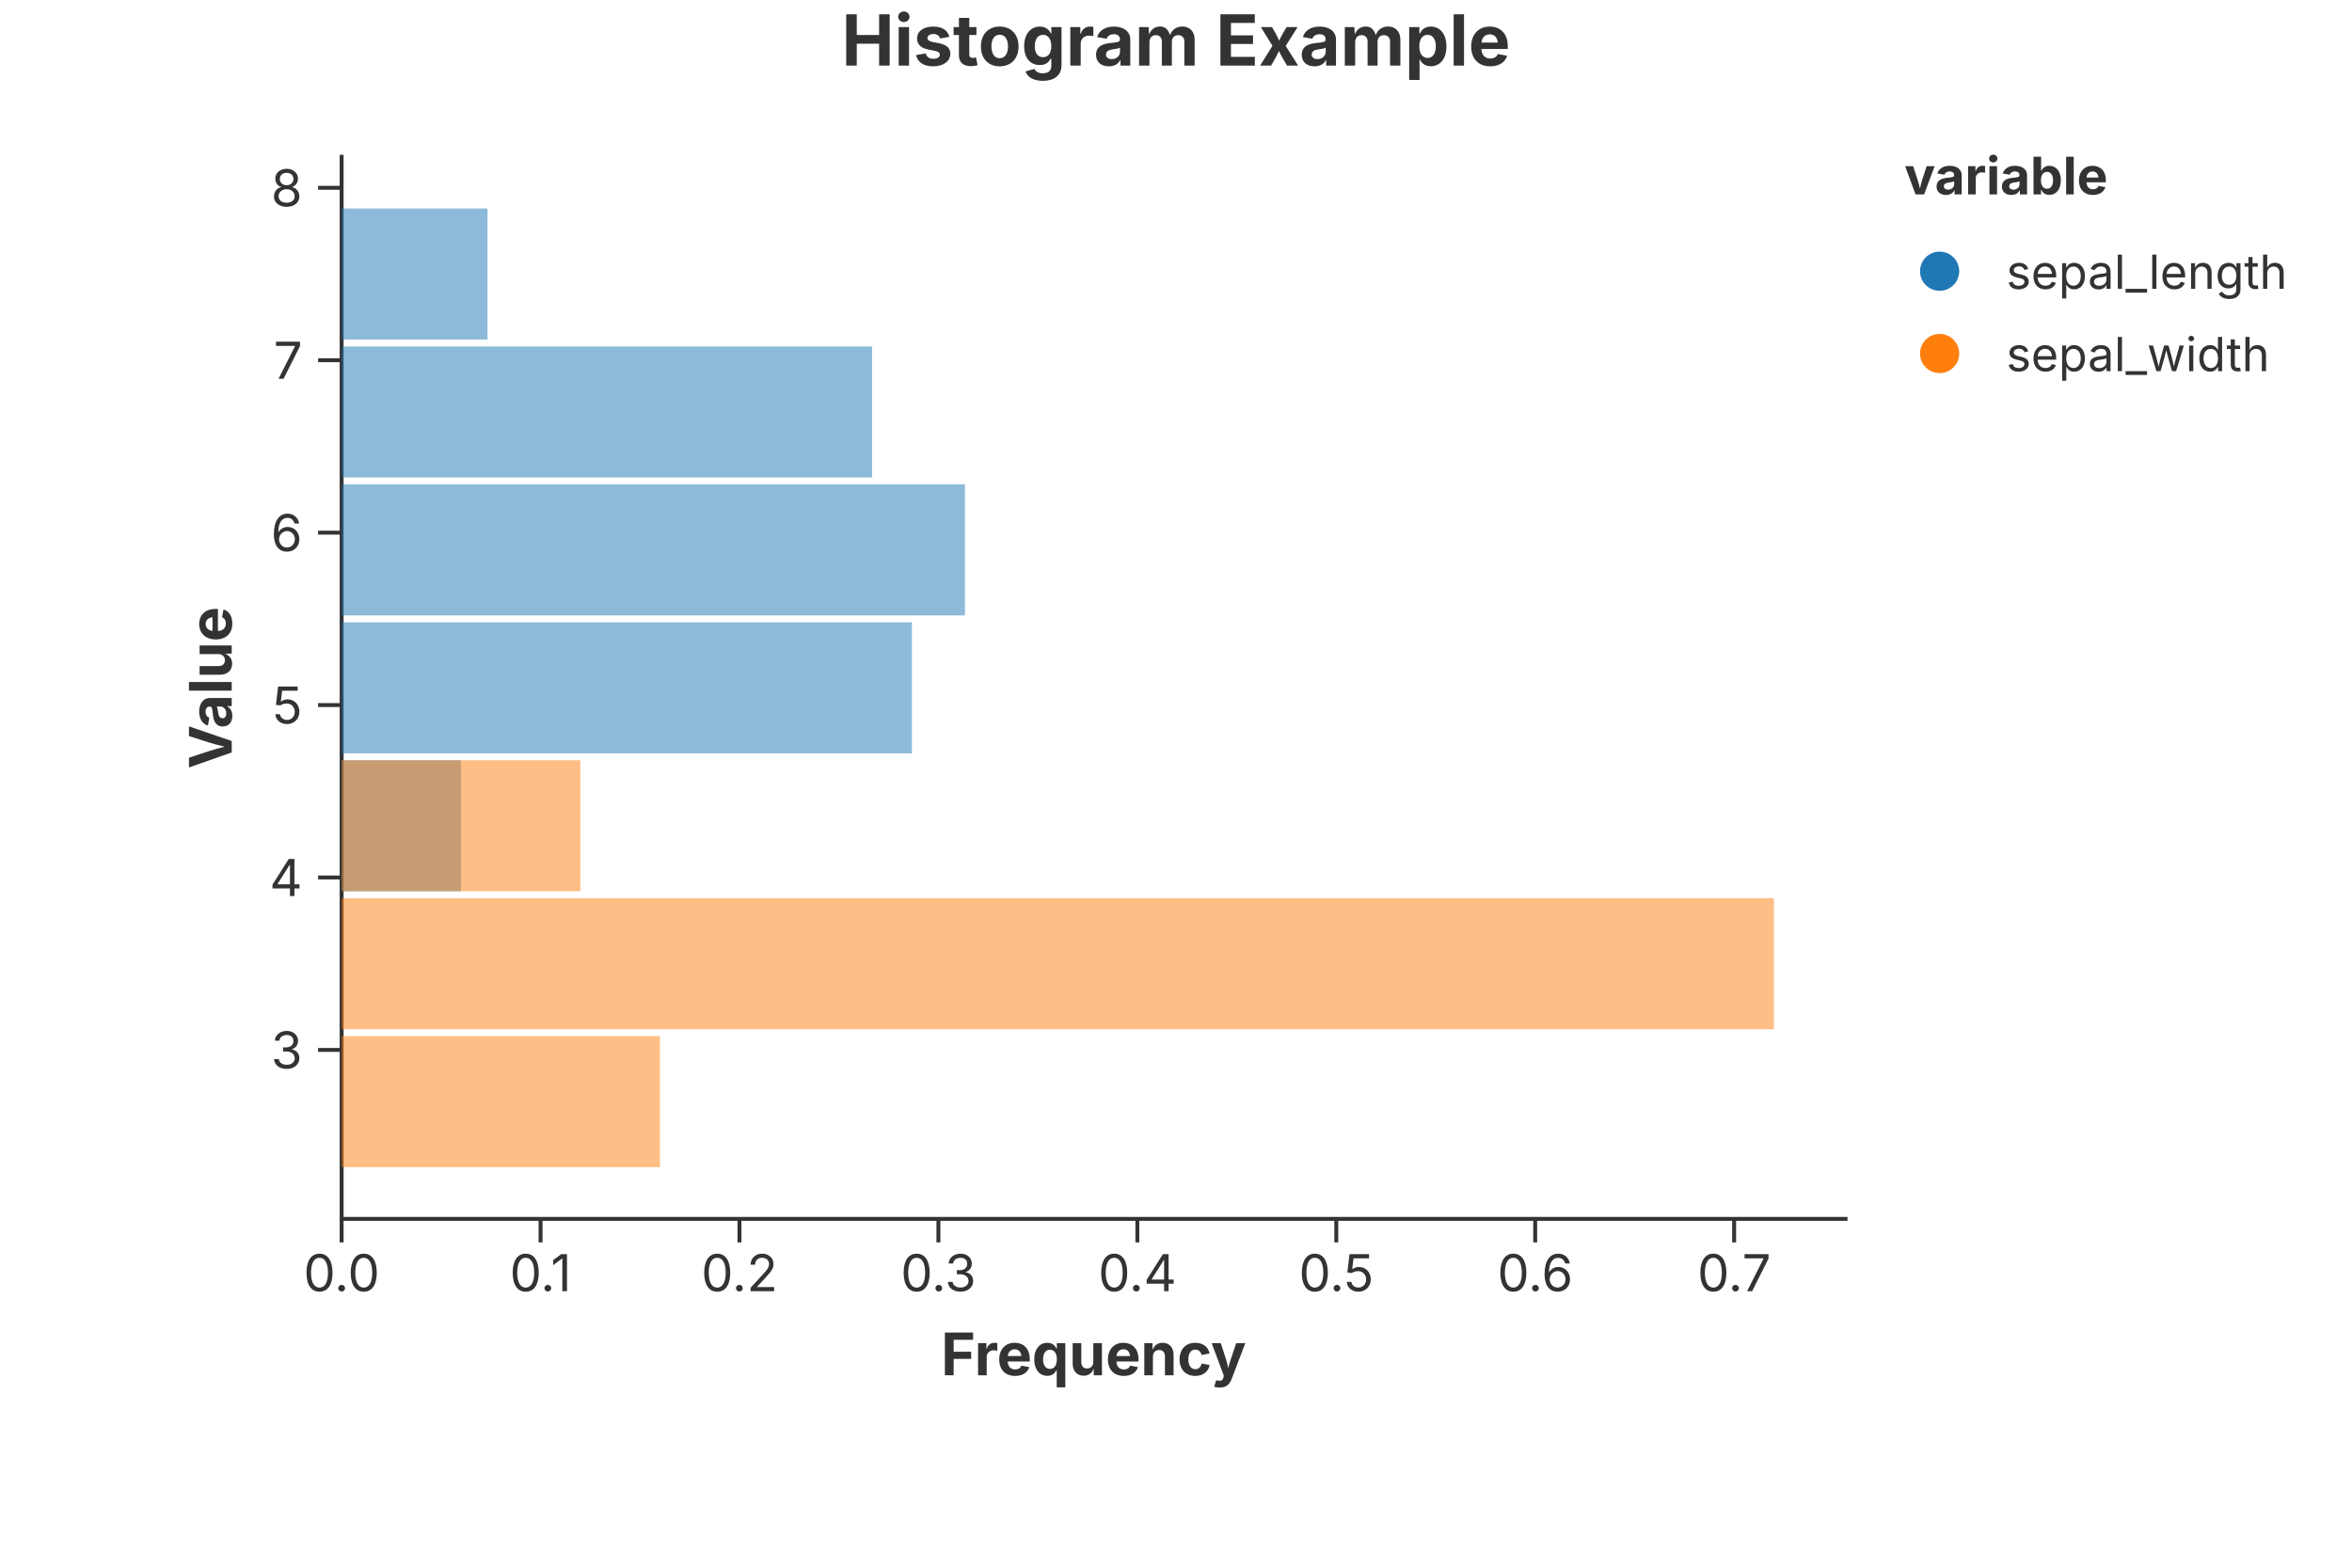
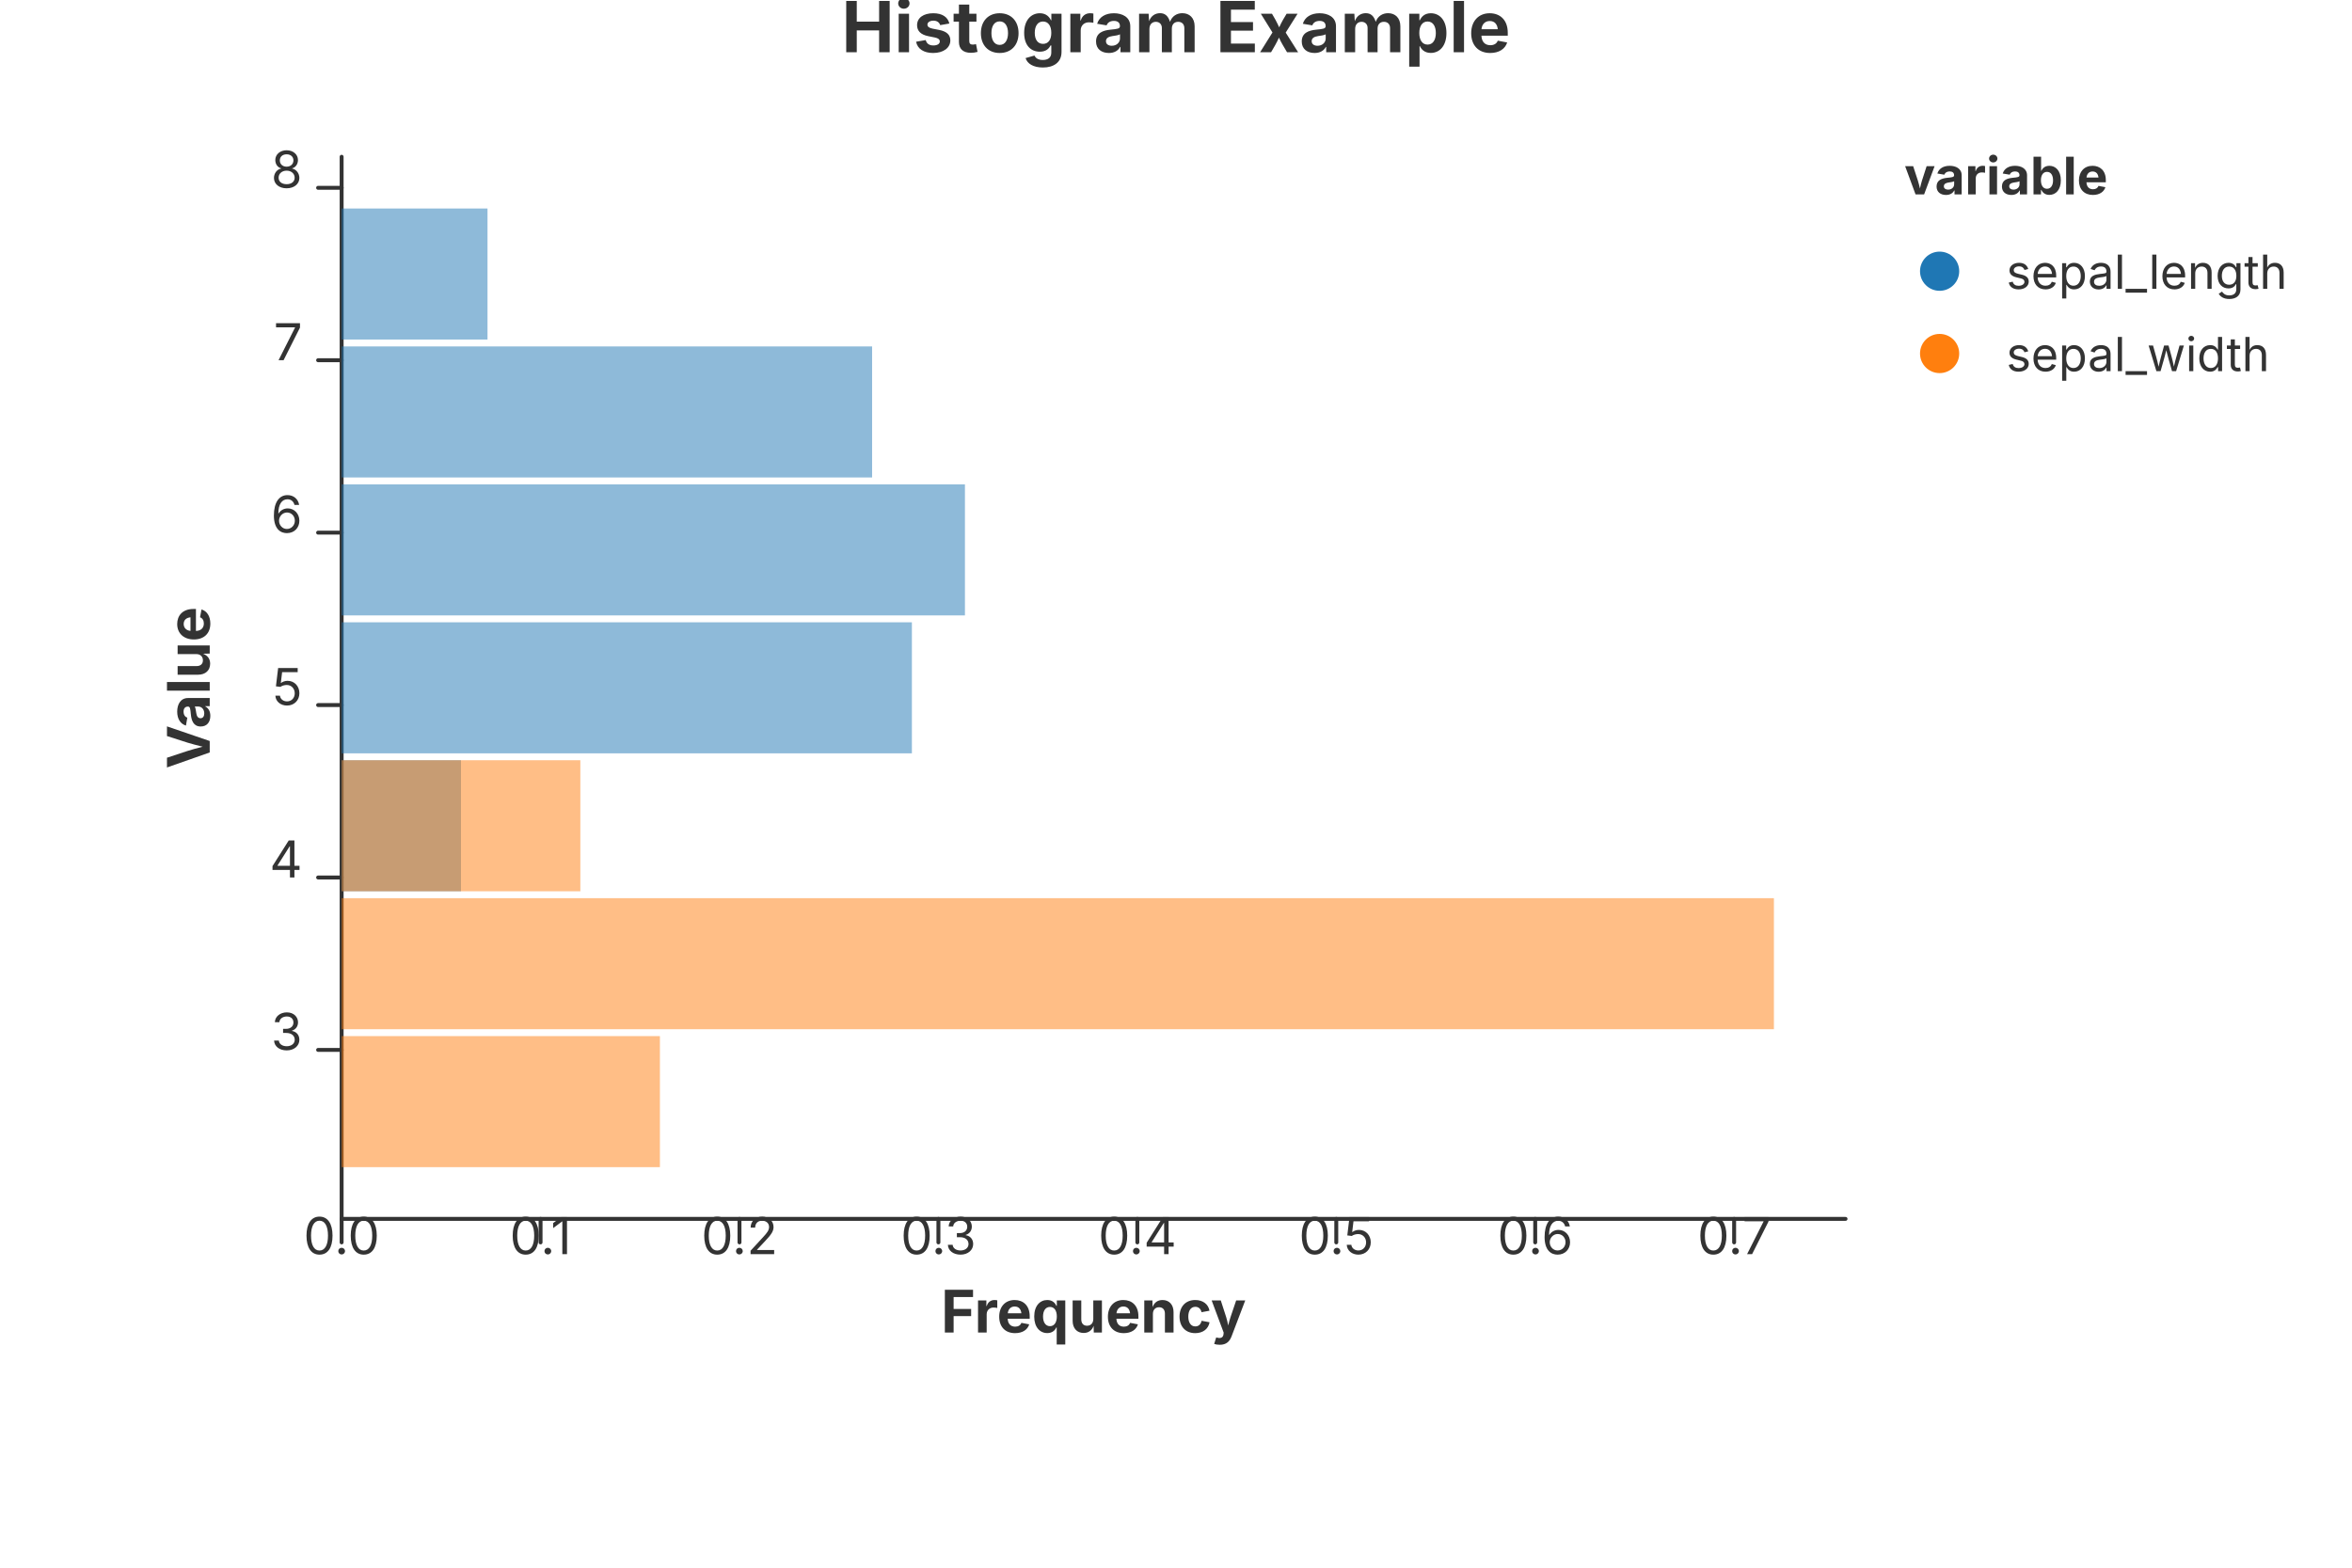
<svg xmlns="http://www.w3.org/2000/svg" width="600" height="400" viewBox="0 0 600 400">
-   <rect width="100%" height="100%" fill="rgba(255,255,255,1.000)" />
-   <text x="300.00" y="10.00" text-anchor="middle" dominant-baseline="middle" font-family="Inter, -apple-system, BlinkMacSystemFont, 'Segoe UI', Roboto, Helvetica, Arial, 'PingFang SC', 'Microsoft YaHei', Ubuntu, Cantarell, 'Noto Sans', sans-serif" font-size="18" fill="rgba(51,51,51,1.000)" font-weight="bold">Histogram Example</text>
-   <line x1="87.15" y1="311.00" x2="470.80" y2="311.00" stroke="rgba(51,51,51,1.000)" stroke-width="1" stroke-linecap="square" />
-   <line x1="87.15" y1="311.00" x2="87.15" y2="317.00" stroke="rgba(51,51,51,1.000)" stroke-width="1.0" />
-   <text x="87.15" y="320.00" font-size="13" font-family="Inter, -apple-system, BlinkMacSystemFont, 'Segoe UI', Roboto, Helvetica, Arial, 'PingFang SC', 'Microsoft YaHei', Ubuntu, Cantarell, 'Noto Sans', sans-serif" fill="rgba(51,51,51,1.000)" text-anchor="middle" dominant-baseline="hanging">0.0</text>
-   <line x1="137.90" y1="311.00" x2="137.90" y2="317.00" stroke="rgba(51,51,51,1.000)" stroke-width="1.0" />
-   <text x="137.90" y="320.00" font-size="13" font-family="Inter, -apple-system, BlinkMacSystemFont, 'Segoe UI', Roboto, Helvetica, Arial, 'PingFang SC', 'Microsoft YaHei', Ubuntu, Cantarell, 'Noto Sans', sans-serif" fill="rgba(51,51,51,1.000)" text-anchor="middle" dominant-baseline="hanging">0.1</text>
-   <line x1="188.64" y1="311.00" x2="188.64" y2="317.00" stroke="rgba(51,51,51,1.000)" stroke-width="1.0" />
-   <text x="188.64" y="320.00" font-size="13" font-family="Inter, -apple-system, BlinkMacSystemFont, 'Segoe UI', Roboto, Helvetica, Arial, 'PingFang SC', 'Microsoft YaHei', Ubuntu, Cantarell, 'Noto Sans', sans-serif" fill="rgba(51,51,51,1.000)" text-anchor="middle" dominant-baseline="hanging">0.2</text>
-   <line x1="239.39" y1="311.00" x2="239.39" y2="317.00" stroke="rgba(51,51,51,1.000)" stroke-width="1.0" />
-   <text x="239.39" y="320.00" font-size="13" font-family="Inter, -apple-system, BlinkMacSystemFont, 'Segoe UI', Roboto, Helvetica, Arial, 'PingFang SC', 'Microsoft YaHei', Ubuntu, Cantarell, 'Noto Sans', sans-serif" fill="rgba(51,51,51,1.000)" text-anchor="middle" dominant-baseline="hanging">0.3</text>
-   <line x1="290.14" y1="311.00" x2="290.14" y2="317.00" stroke="rgba(51,51,51,1.000)" stroke-width="1.0" />
-   <text x="290.14" y="320.00" font-size="13" font-family="Inter, -apple-system, BlinkMacSystemFont, 'Segoe UI', Roboto, Helvetica, Arial, 'PingFang SC', 'Microsoft YaHei', Ubuntu, Cantarell, 'Noto Sans', sans-serif" fill="rgba(51,51,51,1.000)" text-anchor="middle" dominant-baseline="hanging">0.4</text>
-   <line x1="340.89" y1="311.00" x2="340.89" y2="317.00" stroke="rgba(51,51,51,1.000)" stroke-width="1.0" />
-   <text x="340.89" y="320.00" font-size="13" font-family="Inter, -apple-system, BlinkMacSystemFont, 'Segoe UI', Roboto, Helvetica, Arial, 'PingFang SC', 'Microsoft YaHei', Ubuntu, Cantarell, 'Noto Sans', sans-serif" fill="rgba(51,51,51,1.000)" text-anchor="middle" dominant-baseline="hanging">0.5</text>
-   <line x1="391.63" y1="311.00" x2="391.63" y2="317.00" stroke="rgba(51,51,51,1.000)" stroke-width="1.0" />
-   <text x="391.63" y="320.00" font-size="13" font-family="Inter, -apple-system, BlinkMacSystemFont, 'Segoe UI', Roboto, Helvetica, Arial, 'PingFang SC', 'Microsoft YaHei', Ubuntu, Cantarell, 'Noto Sans', sans-serif" fill="rgba(51,51,51,1.000)" text-anchor="middle" dominant-baseline="hanging">0.6</text>
-   <line x1="442.38" y1="311.00" x2="442.38" y2="317.00" stroke="rgba(51,51,51,1.000)" stroke-width="1.0" />
-   <text x="442.38" y="320.00" font-size="13" font-family="Inter, -apple-system, BlinkMacSystemFont, 'Segoe UI', Roboto, Helvetica, Arial, 'PingFang SC', 'Microsoft YaHei', Ubuntu, Cantarell, 'Noto Sans', sans-serif" fill="rgba(51,51,51,1.000)" text-anchor="middle" dominant-baseline="hanging">0.7</text>
-   <text x="278.98" y="340.00" text-anchor="middle" font-size="15" font-family="Inter, -apple-system, BlinkMacSystemFont, 'Segoe UI', Roboto, Helvetica, Arial, 'PingFang SC', 'Microsoft YaHei', Ubuntu, Cantarell, 'Noto Sans', sans-serif" fill="rgba(51,51,51,1.000)" font-weight="bold" dominant-baseline="hanging">Frequency</text>
-   <line x1="87.15" y1="40.00" x2="87.15" y2="311.00" stroke="rgba(51,51,51,1.000)" stroke-width="1" stroke-linecap="square" />
-   <line x1="87.15" y1="267.89" x2="81.15" y2="267.89" stroke="rgba(51,51,51,1.000)" stroke-width="1.0" />
-   <text x="77.15" y="267.89" font-size="13" font-family="Inter, -apple-system, BlinkMacSystemFont, 'Segoe UI', Roboto, Helvetica, Arial, 'PingFang SC', 'Microsoft YaHei', Ubuntu, Cantarell, 'Noto Sans', sans-serif" fill="rgba(51,51,51,1.000)" text-anchor="end" dominant-baseline="central">3</text>
-   <line x1="87.15" y1="223.89" x2="81.15" y2="223.89" stroke="rgba(51,51,51,1.000)" stroke-width="1.0" />
-   <text x="77.15" y="223.89" font-size="13" font-family="Inter, -apple-system, BlinkMacSystemFont, 'Segoe UI', Roboto, Helvetica, Arial, 'PingFang SC', 'Microsoft YaHei', Ubuntu, Cantarell, 'Noto Sans', sans-serif" fill="rgba(51,51,51,1.000)" text-anchor="end" dominant-baseline="central">4</text>
-   <line x1="87.15" y1="179.90" x2="81.15" y2="179.90" stroke="rgba(51,51,51,1.000)" stroke-width="1.0" />
-   <text x="77.15" y="179.90" font-size="13" font-family="Inter, -apple-system, BlinkMacSystemFont, 'Segoe UI', Roboto, Helvetica, Arial, 'PingFang SC', 'Microsoft YaHei', Ubuntu, Cantarell, 'Noto Sans', sans-serif" fill="rgba(51,51,51,1.000)" text-anchor="end" dominant-baseline="central">5</text>
-   <line x1="87.15" y1="135.91" x2="81.15" y2="135.91" stroke="rgba(51,51,51,1.000)" stroke-width="1.0" />
-   <text x="77.15" y="135.91" font-size="13" font-family="Inter, -apple-system, BlinkMacSystemFont, 'Segoe UI', Roboto, Helvetica, Arial, 'PingFang SC', 'Microsoft YaHei', Ubuntu, Cantarell, 'Noto Sans', sans-serif" fill="rgba(51,51,51,1.000)" text-anchor="end" dominant-baseline="central">6</text>
-   <line x1="87.15" y1="91.91" x2="81.15" y2="91.91" stroke="rgba(51,51,51,1.000)" stroke-width="1.0" />
-   <text x="77.15" y="91.91" font-size="13" font-family="Inter, -apple-system, BlinkMacSystemFont, 'Segoe UI', Roboto, Helvetica, Arial, 'PingFang SC', 'Microsoft YaHei', Ubuntu, Cantarell, 'Noto Sans', sans-serif" fill="rgba(51,51,51,1.000)" text-anchor="end" dominant-baseline="central">7</text>
-   <line x1="87.15" y1="47.92" x2="81.15" y2="47.92" stroke="rgba(51,51,51,1.000)" stroke-width="1.0" />
-   <text x="77.15" y="47.92" font-size="13" font-family="Inter, -apple-system, BlinkMacSystemFont, 'Segoe UI', Roboto, Helvetica, Arial, 'PingFang SC', 'Microsoft YaHei', Ubuntu, Cantarell, 'Noto Sans', sans-serif" fill="rgba(51,51,51,1.000)" text-anchor="end" dominant-baseline="central">8</text>
-   <text x="53.50" y="175.50" text-anchor="middle" font-size="15" font-family="Inter, -apple-system, BlinkMacSystemFont, 'Segoe UI', Roboto, Helvetica, Arial, 'PingFang SC', 'Microsoft YaHei', Ubuntu, Cantarell, 'Noto Sans', sans-serif" fill="rgba(51,51,51,1.000)" font-weight="bold" transform="rotate(-90, 53.50, 175.50)" dominant-baseline="middle">Value</text>
-   <defs>
-     <clipPath id="plot-clip-area">
-       <rect x="87.150" y="40.000" width="383.650" height="271.000" />
-     </clipPath>
-   </defs>
-   <rect x="87.150" y="264.367" width="0.000" height="33.435" fill="rgba(31,119,180,1.000)" stroke="rgba(0,0,0,1.000)" stroke-width="0.000" fill-opacity="0.500" stroke-opacity="1.000" clip-path="url(#plot-clip-area)" />
-   <rect x="87.150" y="229.172" width="0.000" height="33.435" fill="rgba(31,119,180,1.000)" stroke="rgba(0,0,0,1.000)" stroke-width="0.000" fill-opacity="0.500" stroke-opacity="1.000" clip-path="url(#plot-clip-area)" />
-   <rect x="87.150" y="193.977" width="30.448" height="33.435" fill="rgba(31,119,180,1.000)" stroke="rgba(0,0,0,1.000)" stroke-width="0.000" fill-opacity="0.500" stroke-opacity="1.000" clip-path="url(#plot-clip-area)" />
-   <rect x="87.150" y="158.782" width="145.476" height="33.435" fill="rgba(31,119,180,1.000)" stroke="rgba(0,0,0,1.000)" stroke-width="0.000" fill-opacity="0.500" stroke-opacity="1.000" clip-path="url(#plot-clip-area)" />
-   <rect x="87.150" y="123.588" width="159.008" height="33.435" fill="rgba(31,119,180,1.000)" stroke="rgba(0,0,0,1.000)" stroke-width="0.000" fill-opacity="0.500" stroke-opacity="1.000" clip-path="url(#plot-clip-area)" />
-   <rect x="87.150" y="88.393" width="135.326" height="33.435" fill="rgba(31,119,180,1.000)" stroke="rgba(0,0,0,1.000)" stroke-width="0.000" fill-opacity="0.500" stroke-opacity="1.000" clip-path="url(#plot-clip-area)" />
-   <rect x="87.150" y="53.198" width="37.215" height="33.435" fill="rgba(31,119,180,1.000)" stroke="rgba(0,0,0,1.000)" stroke-width="0.000" fill-opacity="0.500" stroke-opacity="1.000" clip-path="url(#plot-clip-area)" />
-   <rect x="87.150" y="264.367" width="81.196" height="33.435" fill="rgba(255,127,14,1.000)" stroke="rgba(0,0,0,1.000)" stroke-width="0.000" fill-opacity="0.500" stroke-opacity="1.000" clip-path="url(#plot-clip-area)" />
-   <rect x="87.150" y="229.172" width="365.381" height="33.435" fill="rgba(255,127,14,1.000)" stroke="rgba(0,0,0,1.000)" stroke-width="0.000" fill-opacity="0.500" stroke-opacity="1.000" clip-path="url(#plot-clip-area)" />
-   <rect x="87.150" y="193.977" width="60.897" height="33.435" fill="rgba(255,127,14,1.000)" stroke="rgba(0,0,0,1.000)" stroke-width="0.000" fill-opacity="0.500" stroke-opacity="1.000" clip-path="url(#plot-clip-area)" />
-   <rect x="87.150" y="158.782" width="0.000" height="33.435" fill="rgba(255,127,14,1.000)" stroke="rgba(0,0,0,1.000)" stroke-width="0.000" fill-opacity="0.500" stroke-opacity="1.000" clip-path="url(#plot-clip-area)" />
-   <rect x="87.150" y="123.588" width="0.000" height="33.435" fill="rgba(255,127,14,1.000)" stroke="rgba(0,0,0,1.000)" stroke-width="0.000" fill-opacity="0.500" stroke-opacity="1.000" clip-path="url(#plot-clip-area)" />
-   <rect x="87.150" y="88.393" width="0.000" height="33.435" fill="rgba(255,127,14,1.000)" stroke="rgba(0,0,0,1.000)" stroke-width="0.000" fill-opacity="0.500" stroke-opacity="1.000" clip-path="url(#plot-clip-area)" />
-   <rect x="87.150" y="53.198" width="0.000" height="33.435" fill="rgba(255,127,14,1.000)" stroke="rgba(0,0,0,1.000)" stroke-width="0.000" fill-opacity="0.500" stroke-opacity="1.000" clip-path="url(#plot-clip-area)" />
-   <text x="485.800" y="49.600" font-size="13.2" font-family="Inter, -apple-system, BlinkMacSystemFont, 'Segoe UI', Roboto, Helvetica, Arial, 'PingFang SC', 'Microsoft YaHei', Ubuntu, Cantarell, 'Noto Sans', sans-serif" fill="rgba(51,51,51,1.000)" fill-opacity="1.000" text-anchor="start" font-weight="bold">variable</text>
+   <rect x="0.000" y="0.000" width="600.000" height="400.000" fill="rgba(255,255,255,1.000)" stroke="none" stroke-width="0.000" fill-opacity="1.000" stroke-opacity="1.000" />
+   <text x="300.000" y="13.333" font-size="18.0" font-family="Inter, -apple-system, BlinkMacSystemFont, 'Segoe UI', Roboto, Helvetica, Arial, 'PingFang SC', 'Microsoft YaHei', Ubuntu, Cantarell, 'Noto Sans', sans-serif" fill="rgba(51,51,51,1.000)" fill-opacity="1.000" text-anchor="middle" font-weight="bold" dominant_baseline="middle" transform="rotate(0 300.000 13.333)">Histogram Example</text>
+   <path d="M 87.150 311.000 L 470.800 311.000" stroke="rgba(51,51,51,1.000)" stroke-width="1.000" stroke-opacity="1.000" fill="none" stroke-linejoin="round" stroke-linecap="round" />
+   <path d="M 87.150 311.000 L 87.150 317.000" stroke="rgba(51,51,51,1.000)" stroke-width="1.000" stroke-opacity="1.000" fill="none" stroke-linejoin="round" stroke-linecap="round" />
+   <text x="87.150" y="320.000" font-size="13.0" font-family="Inter, -apple-system, BlinkMacSystemFont, 'Segoe UI', Roboto, Helvetica, Arial, 'PingFang SC', 'Microsoft YaHei', Ubuntu, Cantarell, 'Noto Sans', sans-serif" fill="rgba(51,51,51,1.000)" fill-opacity="1.000" text-anchor="middle" font-weight="normal" dominant_baseline="hanging" transform="rotate(0 87.150 320.000)">0.0</text>
+   <path d="M 137.897 311.000 L 137.897 317.000" stroke="rgba(51,51,51,1.000)" stroke-width="1.000" stroke-opacity="1.000" fill="none" stroke-linejoin="round" stroke-linecap="round" />
+   <text x="137.897" y="320.000" font-size="13.0" font-family="Inter, -apple-system, BlinkMacSystemFont, 'Segoe UI', Roboto, Helvetica, Arial, 'PingFang SC', 'Microsoft YaHei', Ubuntu, Cantarell, 'Noto Sans', sans-serif" fill="rgba(51,51,51,1.000)" fill-opacity="1.000" text-anchor="middle" font-weight="normal" dominant_baseline="hanging" transform="rotate(0 137.897 320.000)">0.1</text>
+   <path d="M 188.645 311.000 L 188.645 317.000" stroke="rgba(51,51,51,1.000)" stroke-width="1.000" stroke-opacity="1.000" fill="none" stroke-linejoin="round" stroke-linecap="round" />
+   <text x="188.645" y="320.000" font-size="13.0" font-family="Inter, -apple-system, BlinkMacSystemFont, 'Segoe UI', Roboto, Helvetica, Arial, 'PingFang SC', 'Microsoft YaHei', Ubuntu, Cantarell, 'Noto Sans', sans-serif" fill="rgba(51,51,51,1.000)" fill-opacity="1.000" text-anchor="middle" font-weight="normal" dominant_baseline="hanging" transform="rotate(0 188.645 320.000)">0.2</text>
+   <path d="M 239.392 311.000 L 239.392 317.000" stroke="rgba(51,51,51,1.000)" stroke-width="1.000" stroke-opacity="1.000" fill="none" stroke-linejoin="round" stroke-linecap="round" />
+   <text x="239.392" y="320.000" font-size="13.0" font-family="Inter, -apple-system, BlinkMacSystemFont, 'Segoe UI', Roboto, Helvetica, Arial, 'PingFang SC', 'Microsoft YaHei', Ubuntu, Cantarell, 'Noto Sans', sans-serif" fill="rgba(51,51,51,1.000)" fill-opacity="1.000" text-anchor="middle" font-weight="normal" dominant_baseline="hanging" transform="rotate(0 239.392 320.000)">0.3</text>
+   <path d="M 290.139 311.000 L 290.139 317.000" stroke="rgba(51,51,51,1.000)" stroke-width="1.000" stroke-opacity="1.000" fill="none" stroke-linejoin="round" stroke-linecap="round" />
+   <text x="290.139" y="320.000" font-size="13.0" font-family="Inter, -apple-system, BlinkMacSystemFont, 'Segoe UI', Roboto, Helvetica, Arial, 'PingFang SC', 'Microsoft YaHei', Ubuntu, Cantarell, 'Noto Sans', sans-serif" fill="rgba(51,51,51,1.000)" fill-opacity="1.000" text-anchor="middle" font-weight="normal" dominant_baseline="hanging" transform="rotate(0 290.139 320.000)">0.4</text>
+   <path d="M 340.887 311.000 L 340.887 317.000" stroke="rgba(51,51,51,1.000)" stroke-width="1.000" stroke-opacity="1.000" fill="none" stroke-linejoin="round" stroke-linecap="round" />
+   <text x="340.887" y="320.000" font-size="13.0" font-family="Inter, -apple-system, BlinkMacSystemFont, 'Segoe UI', Roboto, Helvetica, Arial, 'PingFang SC', 'Microsoft YaHei', Ubuntu, Cantarell, 'Noto Sans', sans-serif" fill="rgba(51,51,51,1.000)" fill-opacity="1.000" text-anchor="middle" font-weight="normal" dominant_baseline="hanging" transform="rotate(0 340.887 320.000)">0.5</text>
+   <path d="M 391.634 311.000 L 391.634 317.000" stroke="rgba(51,51,51,1.000)" stroke-width="1.000" stroke-opacity="1.000" fill="none" stroke-linejoin="round" stroke-linecap="round" />
+   <text x="391.634" y="320.000" font-size="13.0" font-family="Inter, -apple-system, BlinkMacSystemFont, 'Segoe UI', Roboto, Helvetica, Arial, 'PingFang SC', 'Microsoft YaHei', Ubuntu, Cantarell, 'Noto Sans', sans-serif" fill="rgba(51,51,51,1.000)" fill-opacity="1.000" text-anchor="middle" font-weight="normal" dominant_baseline="hanging" transform="rotate(0 391.634 320.000)">0.6</text>
+   <path d="M 442.381 311.000 L 442.381 317.000" stroke="rgba(51,51,51,1.000)" stroke-width="1.000" stroke-opacity="1.000" fill="none" stroke-linejoin="round" stroke-linecap="round" />
+   <text x="442.381" y="320.000" font-size="13.0" font-family="Inter, -apple-system, BlinkMacSystemFont, 'Segoe UI', Roboto, Helvetica, Arial, 'PingFang SC', 'Microsoft YaHei', Ubuntu, Cantarell, 'Noto Sans', sans-serif" fill="rgba(51,51,51,1.000)" fill-opacity="1.000" text-anchor="middle" font-weight="normal" dominant_baseline="hanging" transform="rotate(0 442.381 320.000)">0.7</text>
+   <text x="278.975" y="340.000" font-size="15.0" font-family="Inter, -apple-system, BlinkMacSystemFont, 'Segoe UI', Roboto, Helvetica, Arial, 'PingFang SC', 'Microsoft YaHei', Ubuntu, Cantarell, 'Noto Sans', sans-serif" fill="rgba(51,51,51,1.000)" fill-opacity="1.000" text-anchor="middle" font-weight="bold" dominant_baseline="hanging" transform="rotate(0 278.975 340.000)">Frequency</text>
+   <path d="M 87.150 40.000 L 87.150 311.000" stroke="rgba(51,51,51,1.000)" stroke-width="1.000" stroke-opacity="1.000" fill="none" stroke-linejoin="round" stroke-linecap="round" />
+   <path d="M 87.150 267.886 L 81.150 267.886" stroke="rgba(51,51,51,1.000)" stroke-width="1.000" stroke-opacity="1.000" fill="none" stroke-linejoin="round" stroke-linecap="round" />
+   <text x="77.150" y="267.886" font-size="13.0" font-family="Inter, -apple-system, BlinkMacSystemFont, 'Segoe UI', Roboto, Helvetica, Arial, 'PingFang SC', 'Microsoft YaHei', Ubuntu, Cantarell, 'Noto Sans', sans-serif" fill="rgba(51,51,51,1.000)" fill-opacity="1.000" text-anchor="end" font-weight="normal" dominant_baseline="central" transform="rotate(0 77.150 267.886)">3</text>
+   <path d="M 87.150 223.893 L 81.150 223.893" stroke="rgba(51,51,51,1.000)" stroke-width="1.000" stroke-opacity="1.000" fill="none" stroke-linejoin="round" stroke-linecap="round" />
+   <text x="77.150" y="223.893" font-size="13.0" font-family="Inter, -apple-system, BlinkMacSystemFont, 'Segoe UI', Roboto, Helvetica, Arial, 'PingFang SC', 'Microsoft YaHei', Ubuntu, Cantarell, 'Noto Sans', sans-serif" fill="rgba(51,51,51,1.000)" fill-opacity="1.000" text-anchor="end" font-weight="normal" dominant_baseline="central" transform="rotate(0 77.150 223.893)">4</text>
+   <path d="M 87.150 179.899 L 81.150 179.899" stroke="rgba(51,51,51,1.000)" stroke-width="1.000" stroke-opacity="1.000" fill="none" stroke-linejoin="round" stroke-linecap="round" />
+   <text x="77.150" y="179.899" font-size="13.0" font-family="Inter, -apple-system, BlinkMacSystemFont, 'Segoe UI', Roboto, Helvetica, Arial, 'PingFang SC', 'Microsoft YaHei', Ubuntu, Cantarell, 'Noto Sans', sans-serif" fill="rgba(51,51,51,1.000)" fill-opacity="1.000" text-anchor="end" font-weight="normal" dominant_baseline="central" transform="rotate(0 77.150 179.899)">5</text>
+   <path d="M 87.150 135.906 L 81.150 135.906" stroke="rgba(51,51,51,1.000)" stroke-width="1.000" stroke-opacity="1.000" fill="none" stroke-linejoin="round" stroke-linecap="round" />
+   <text x="77.150" y="135.906" font-size="13.0" font-family="Inter, -apple-system, BlinkMacSystemFont, 'Segoe UI', Roboto, Helvetica, Arial, 'PingFang SC', 'Microsoft YaHei', Ubuntu, Cantarell, 'Noto Sans', sans-serif" fill="rgba(51,51,51,1.000)" fill-opacity="1.000" text-anchor="end" font-weight="normal" dominant_baseline="central" transform="rotate(0 77.150 135.906)">6</text>
+   <path d="M 87.150 91.912 L 81.150 91.912" stroke="rgba(51,51,51,1.000)" stroke-width="1.000" stroke-opacity="1.000" fill="none" stroke-linejoin="round" stroke-linecap="round" />
+   <text x="77.150" y="91.912" font-size="13.0" font-family="Inter, -apple-system, BlinkMacSystemFont, 'Segoe UI', Roboto, Helvetica, Arial, 'PingFang SC', 'Microsoft YaHei', Ubuntu, Cantarell, 'Noto Sans', sans-serif" fill="rgba(51,51,51,1.000)" fill-opacity="1.000" text-anchor="end" font-weight="normal" dominant_baseline="central" transform="rotate(0 77.150 91.912)">7</text>
+   <path d="M 87.150 47.919 L 81.150 47.919" stroke="rgba(51,51,51,1.000)" stroke-width="1.000" stroke-opacity="1.000" fill="none" stroke-linejoin="round" stroke-linecap="round" />
+   <text x="77.150" y="47.919" font-size="13.0" font-family="Inter, -apple-system, BlinkMacSystemFont, 'Segoe UI', Roboto, Helvetica, Arial, 'PingFang SC', 'Microsoft YaHei', Ubuntu, Cantarell, 'Noto Sans', sans-serif" fill="rgba(51,51,51,1.000)" fill-opacity="1.000" text-anchor="end" font-weight="normal" dominant_baseline="central" transform="rotate(0 77.150 47.919)">8</text>
+   <text x="53.500" y="175.500" font-size="15.0" font-family="Inter, -apple-system, BlinkMacSystemFont, 'Segoe UI', Roboto, Helvetica, Arial, 'PingFang SC', 'Microsoft YaHei', Ubuntu, Cantarell, 'Noto Sans', sans-serif" fill="rgba(51,51,51,1.000)" fill-opacity="1.000" text-anchor="middle" font-weight="bold" dominant_baseline="middle" transform="rotate(-90 53.500 175.500)">Value</text>
+   <rect x="87.150" y="264.367" width="0.000" height="33.435" fill="rgba(31,119,180,1.000)" stroke="rgba(0,0,0,1.000)" stroke-width="0.000" fill-opacity="0.500" stroke-opacity="1.000" />
+   <rect x="87.150" y="229.172" width="0.000" height="33.435" fill="rgba(31,119,180,1.000)" stroke="rgba(0,0,0,1.000)" stroke-width="0.000" fill-opacity="0.500" stroke-opacity="1.000" />
+   <rect x="87.150" y="193.977" width="30.448" height="33.435" fill="rgba(31,119,180,1.000)" stroke="rgba(0,0,0,1.000)" stroke-width="0.000" fill-opacity="0.500" stroke-opacity="1.000" />
+   <rect x="87.150" y="158.782" width="145.476" height="33.435" fill="rgba(31,119,180,1.000)" stroke="rgba(0,0,0,1.000)" stroke-width="0.000" fill-opacity="0.500" stroke-opacity="1.000" />
+   <rect x="87.150" y="123.588" width="159.008" height="33.435" fill="rgba(31,119,180,1.000)" stroke="rgba(0,0,0,1.000)" stroke-width="0.000" fill-opacity="0.500" stroke-opacity="1.000" />
+   <rect x="87.150" y="88.393" width="135.326" height="33.435" fill="rgba(31,119,180,1.000)" stroke="rgba(0,0,0,1.000)" stroke-width="0.000" fill-opacity="0.500" stroke-opacity="1.000" />
+   <rect x="87.150" y="53.198" width="37.215" height="33.435" fill="rgba(31,119,180,1.000)" stroke="rgba(0,0,0,1.000)" stroke-width="0.000" fill-opacity="0.500" stroke-opacity="1.000" />
+   <rect x="87.150" y="264.367" width="81.196" height="33.435" fill="rgba(255,127,14,1.000)" stroke="rgba(0,0,0,1.000)" stroke-width="0.000" fill-opacity="0.500" stroke-opacity="1.000" />
+   <rect x="87.150" y="229.172" width="365.381" height="33.435" fill="rgba(255,127,14,1.000)" stroke="rgba(0,0,0,1.000)" stroke-width="0.000" fill-opacity="0.500" stroke-opacity="1.000" />
+   <rect x="87.150" y="193.977" width="60.897" height="33.435" fill="rgba(255,127,14,1.000)" stroke="rgba(0,0,0,1.000)" stroke-width="0.000" fill-opacity="0.500" stroke-opacity="1.000" />
+   <rect x="87.150" y="158.782" width="0.000" height="33.435" fill="rgba(255,127,14,1.000)" stroke="rgba(0,0,0,1.000)" stroke-width="0.000" fill-opacity="0.500" stroke-opacity="1.000" />
+   <rect x="87.150" y="123.588" width="0.000" height="33.435" fill="rgba(255,127,14,1.000)" stroke="rgba(0,0,0,1.000)" stroke-width="0.000" fill-opacity="0.500" stroke-opacity="1.000" />
+   <rect x="87.150" y="88.393" width="0.000" height="33.435" fill="rgba(255,127,14,1.000)" stroke="rgba(0,0,0,1.000)" stroke-width="0.000" fill-opacity="0.500" stroke-opacity="1.000" />
+   <rect x="87.150" y="53.198" width="0.000" height="33.435" fill="rgba(255,127,14,1.000)" stroke="rgba(0,0,0,1.000)" stroke-width="0.000" fill-opacity="0.500" stroke-opacity="1.000" />
+   <text x="485.800" y="49.600" font-size="13.2" font-family="Inter, -apple-system, BlinkMacSystemFont, 'Segoe UI', Roboto, Helvetica, Arial, 'PingFang SC', 'Microsoft YaHei', Ubuntu, Cantarell, 'Noto Sans', sans-serif" fill="rgba(51,51,51,1.000)" fill-opacity="1.000" text-anchor="start" font-weight="bold" dominant_baseline="middle" transform="rotate(0 485.800 49.600)">variable</text>
  <circle cx="494.800" cy="69.200" r="5.000" fill="rgba(31,119,180,1.000)" stroke="none" stroke-width="0.000" fill-opacity="1.000" stroke-opacity="1.000" />
-   <text x="511.800" y="73.700" font-size="12.0" font-family="Inter, -apple-system, BlinkMacSystemFont, 'Segoe UI', Roboto, Helvetica, Arial, 'PingFang SC', 'Microsoft YaHei', Ubuntu, Cantarell, 'Noto Sans', sans-serif" fill="rgba(51,51,51,1.000)" fill-opacity="1.000" text-anchor="start" font-weight="normal">sepal_length</text>
+   <text x="511.800" y="73.700" font-size="12.0" font-family="Inter, -apple-system, BlinkMacSystemFont, 'Segoe UI', Roboto, Helvetica, Arial, 'PingFang SC', 'Microsoft YaHei', Ubuntu, Cantarell, 'Noto Sans', sans-serif" fill="rgba(51,51,51,1.000)" fill-opacity="1.000" text-anchor="start" font-weight="normal" dominant_baseline="middle" transform="rotate(0 511.800 73.700)">sepal_length</text>
  <circle cx="494.800" cy="90.200" r="5.000" fill="rgba(255,127,14,1.000)" stroke="none" stroke-width="0.000" fill-opacity="1.000" stroke-opacity="1.000" />
-   <text x="511.800" y="94.700" font-size="12.0" font-family="Inter, -apple-system, BlinkMacSystemFont, 'Segoe UI', Roboto, Helvetica, Arial, 'PingFang SC', 'Microsoft YaHei', Ubuntu, Cantarell, 'Noto Sans', sans-serif" fill="rgba(51,51,51,1.000)" fill-opacity="1.000" text-anchor="start" font-weight="normal">sepal_width</text>
+   <text x="511.800" y="94.700" font-size="12.0" font-family="Inter, -apple-system, BlinkMacSystemFont, 'Segoe UI', Roboto, Helvetica, Arial, 'PingFang SC', 'Microsoft YaHei', Ubuntu, Cantarell, 'Noto Sans', sans-serif" fill="rgba(51,51,51,1.000)" fill-opacity="1.000" text-anchor="start" font-weight="normal" dominant_baseline="middle" transform="rotate(0 511.800 94.700)">sepal_width</text>
</svg>
